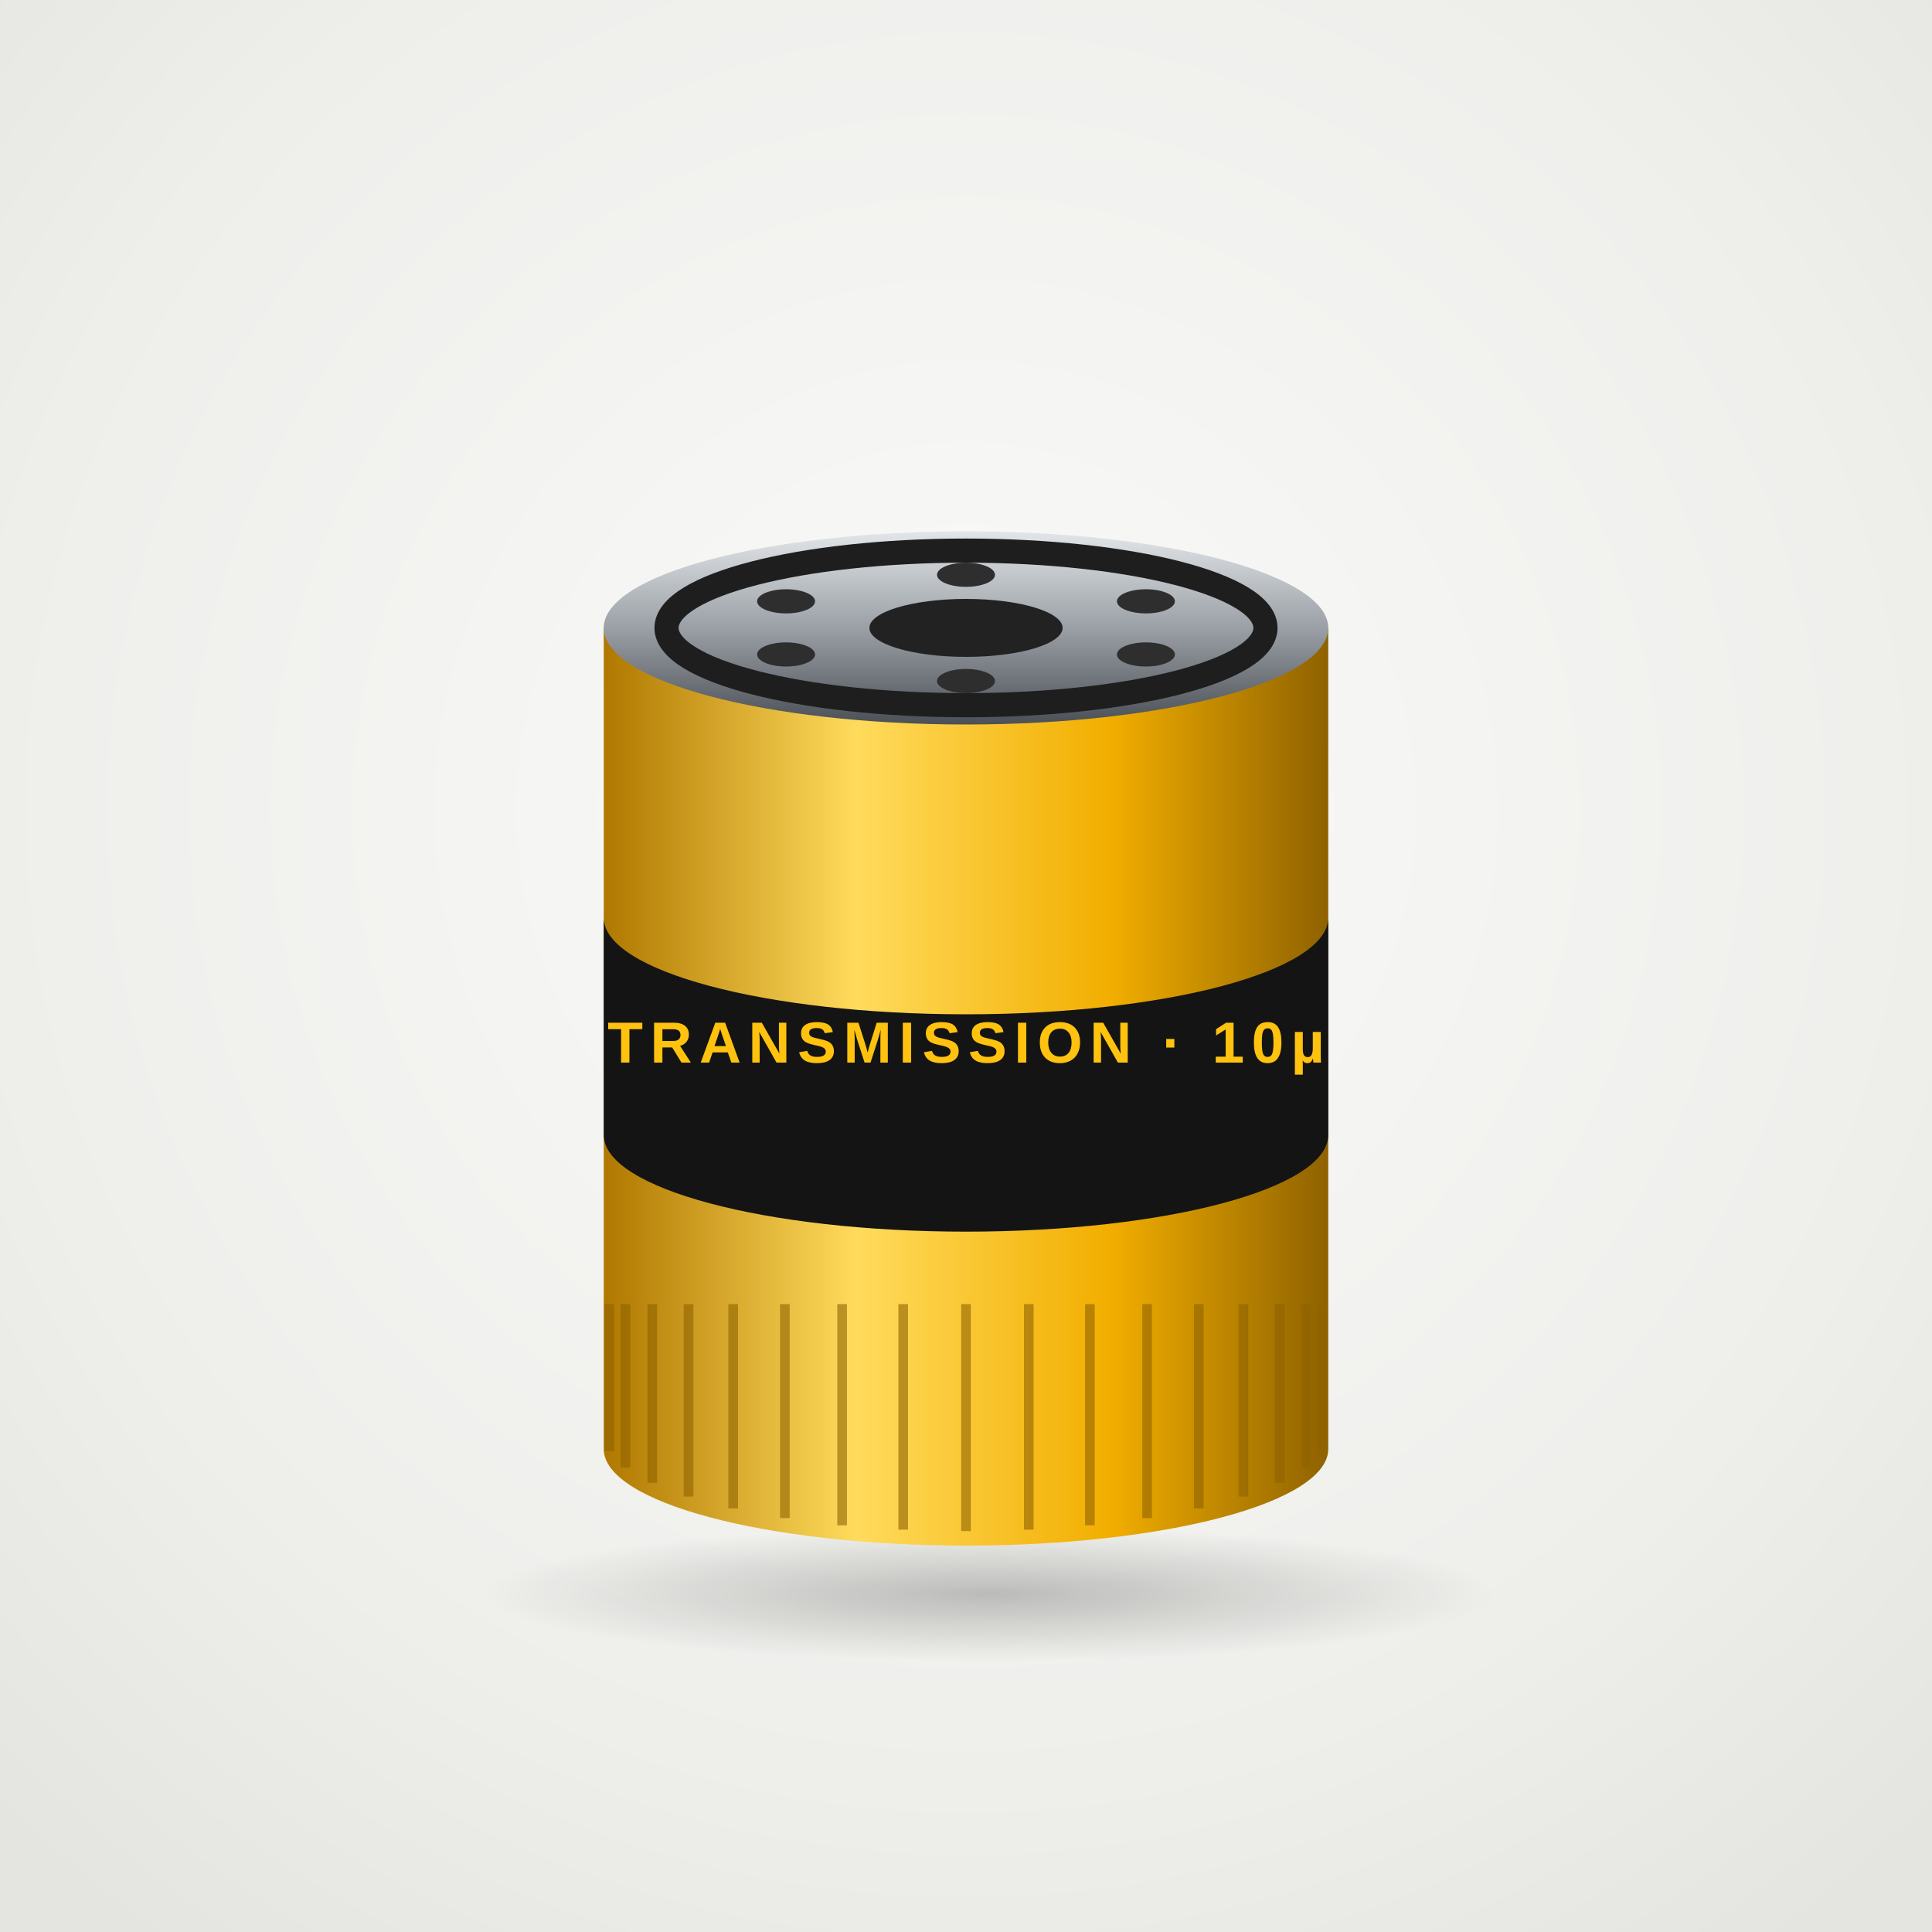
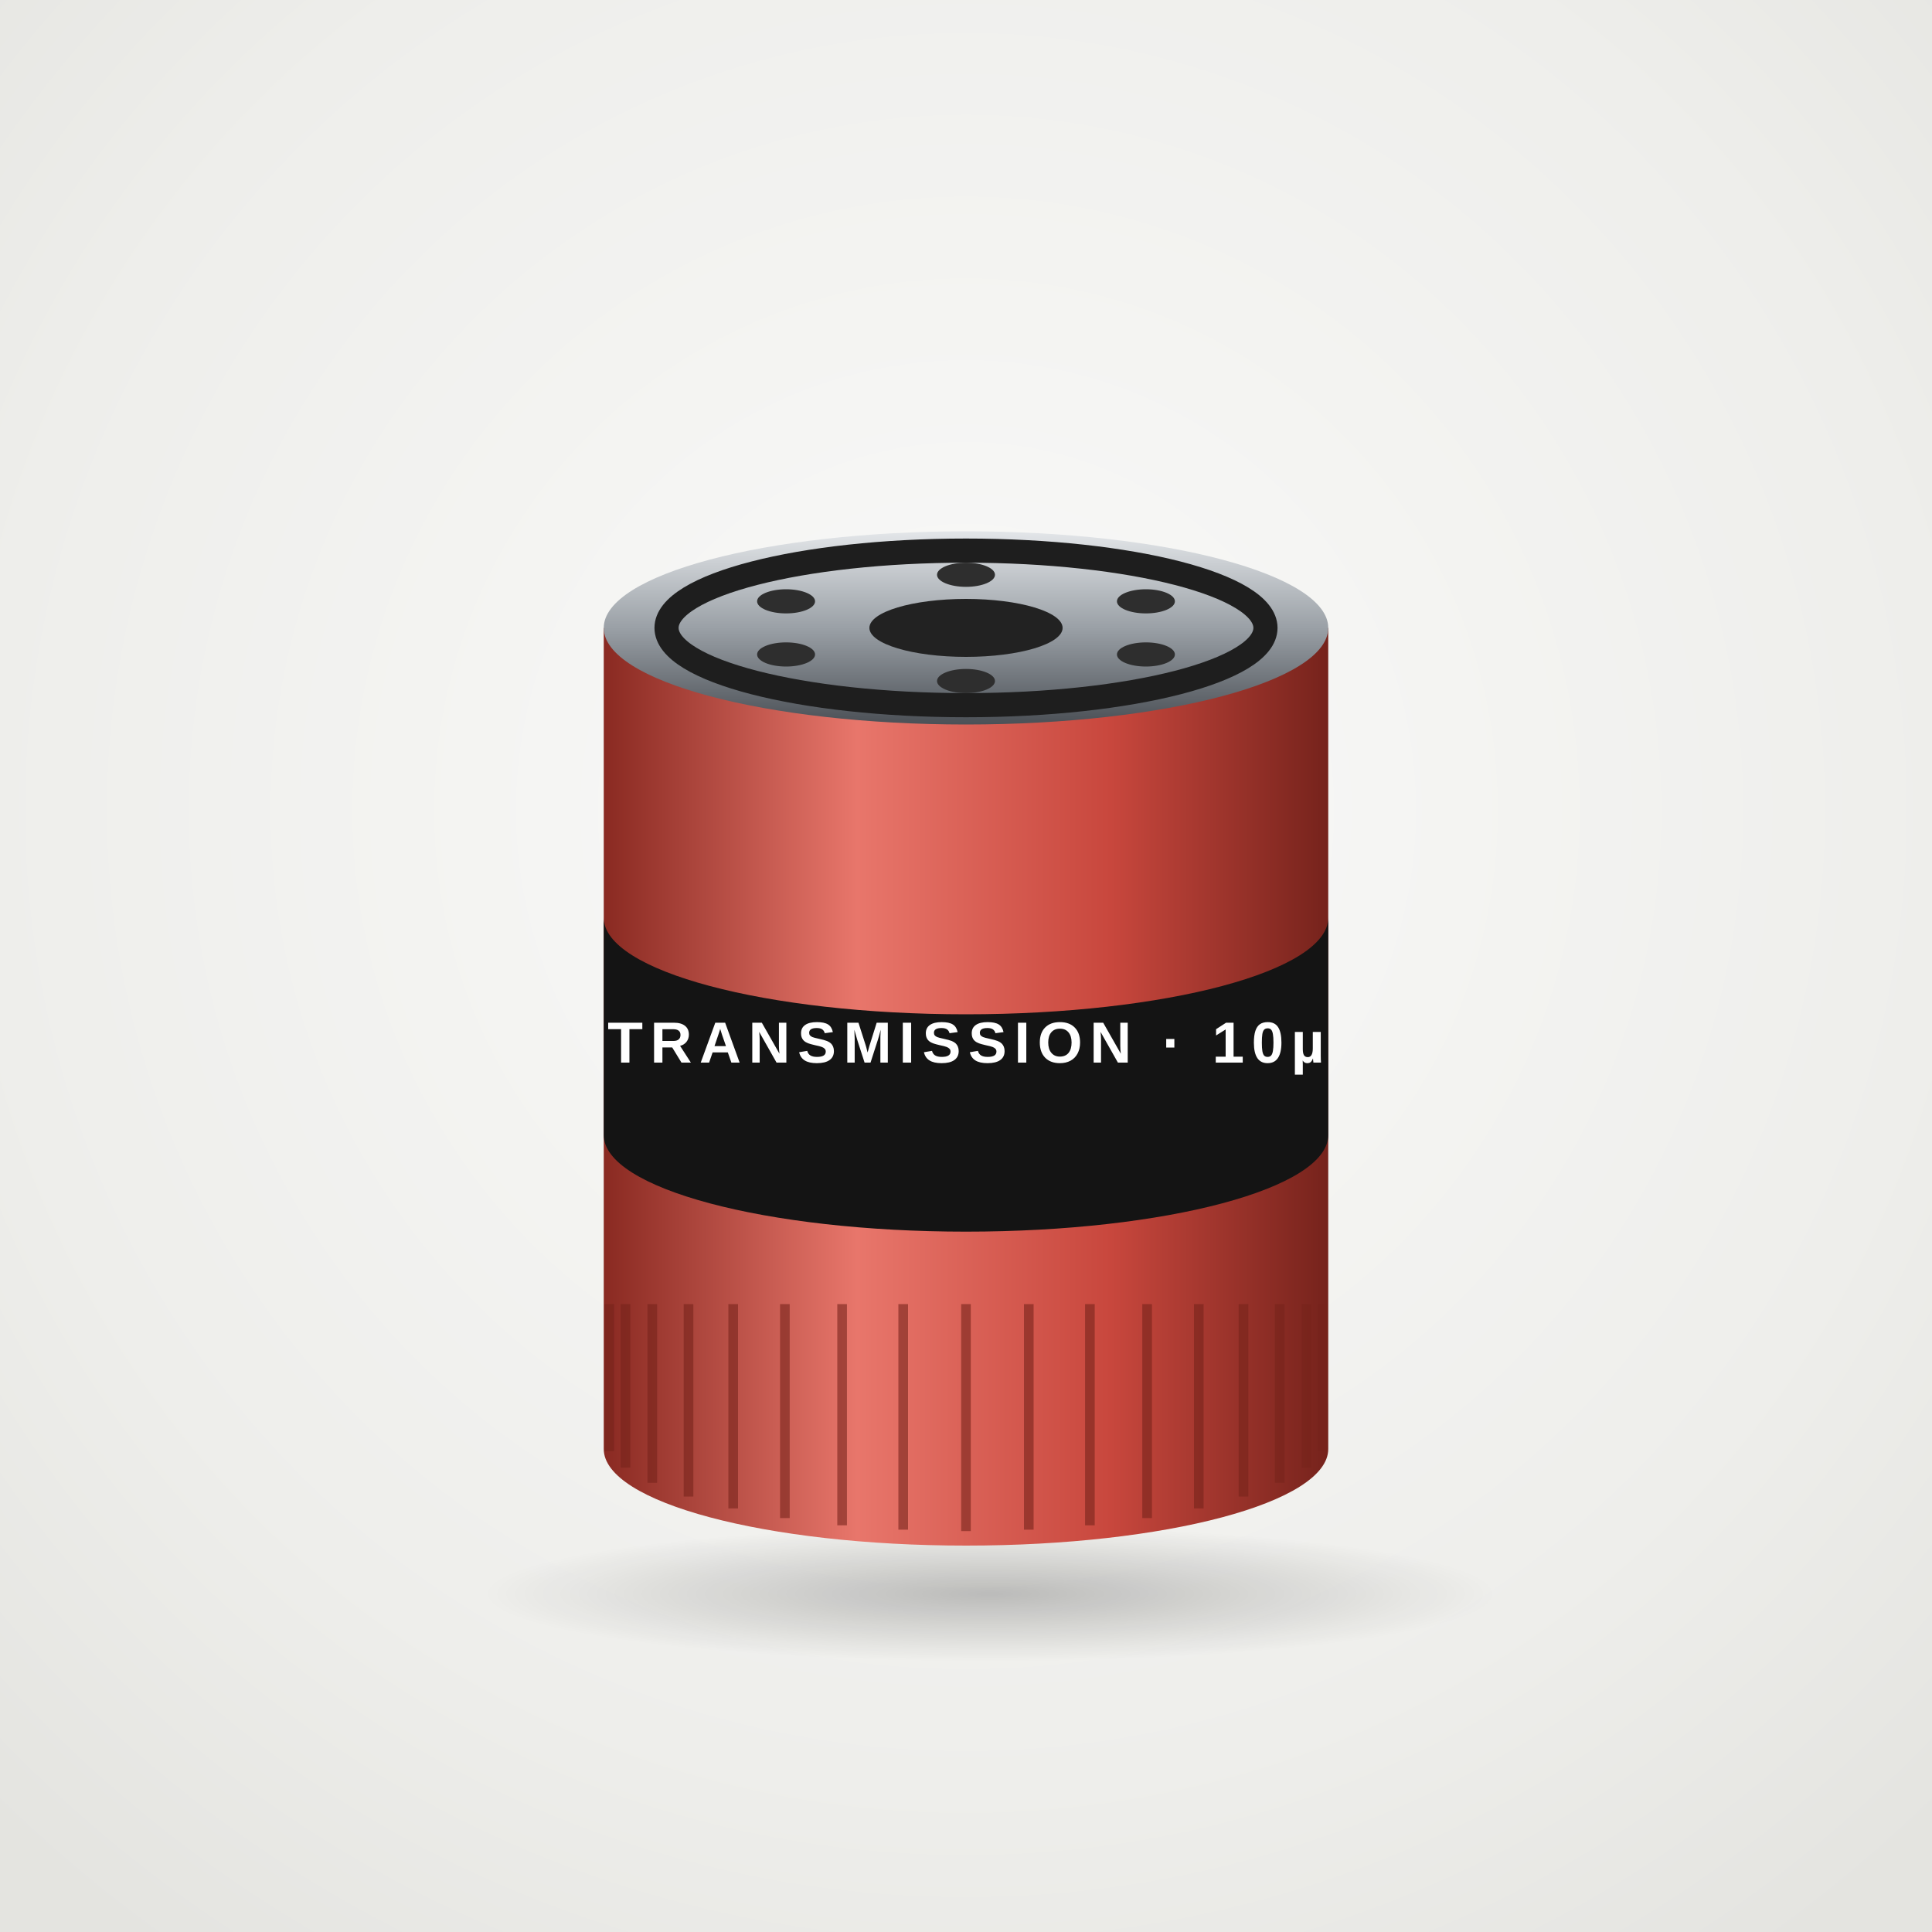
<svg xmlns="http://www.w3.org/2000/svg" viewBox="0 0 800 800" width="800" height="800">
  <defs>
    <radialGradient id="bg" cx="50%" cy="42%" r="72%">
      <stop offset="0" stop-color="#FAFAF9" />
      <stop offset=".7" stop-color="#EEEEEB" />
      <stop offset="1" stop-color="#E4E4E0" />
    </radialGradient>
    <radialGradient id="shadow">
      <stop offset="0" stop-color="#000" stop-opacity=".22" />
      <stop offset="1" stop-color="#000" stop-opacity="0" />
    </radialGradient>
    <linearGradient id="steel" x1="0" y1="0" x2="0" y2="1">
      <stop offset="0" stop-color="#E3E6E9" />
      <stop offset=".5" stop-color="#9AA0A6" />
      <stop offset="1" stop-color="#4B5056" />
    </linearGradient>
    <linearGradient id="steelX" x1="0" y1="0" x2="1" y2="0">
      <stop offset="0" stop-color="#5A5F65" />
      <stop offset=".35" stop-color="#D5D9DD" />
      <stop offset=".7" stop-color="#8E949A" />
      <stop offset="1" stop-color="#454A50" />
    </linearGradient>
    <linearGradient id="chrome" x1="0" y1="0" x2="0" y2="1">
      <stop offset="0" stop-color="#FFFFFF" />
      <stop offset=".45" stop-color="#B9BEC4" />
      <stop offset=".55" stop-color="#8E949A" />
      <stop offset="1" stop-color="#EEF0F2" />
    </linearGradient>
    <linearGradient id="dark" x1="0" y1="0" x2="0" y2="1">
      <stop offset="0" stop-color="#55595F" />
      <stop offset="1" stop-color="#1B1C1E" />
    </linearGradient>
    <linearGradient id="rubber" x1="0" y1="0" x2="0" y2="1">
      <stop offset="0" stop-color="#3C3C3C" />
      <stop offset="1" stop-color="#121212" />
    </linearGradient>
    <linearGradient id="yel" x1="0" y1="0" x2="0" y2="1">
-       <stop offset="0" stop-color="#FFD84D" />
-       <stop offset="1" stop-color="#EBA400" />
+       <stop offset="0" stop-color="#E3695E" />
+       <stop offset="1" stop-color="#B0372D" />
    </linearGradient>
    <linearGradient id="yelX" x1="0" y1="0" x2="1" y2="0">
-       <stop offset="0" stop-color="#B07800" />
-       <stop offset=".35" stop-color="#FFDB5C" />
-       <stop offset=".7" stop-color="#F2AE00" />
-       <stop offset="1" stop-color="#8F6200" />
+       <stop offset="0" stop-color="#8A2A22" />
+       <stop offset=".35" stop-color="#E8766B" />
+       <stop offset=".7" stop-color="#C8473D" />
+       <stop offset="1" stop-color="#76231C" />
    </linearGradient>
    <radialGradient id="ball" cx="35%" cy="35%" r="70%">
      <stop offset="0" stop-color="#FFFFFF" />
      <stop offset=".5" stop-color="#A3A9AF" />
      <stop offset="1" stop-color="#454A50" />
    </radialGradient>
    <pattern id="grid" width="40" height="40" patternUnits="userSpaceOnUse">
      <path d="M40 0H0V40" fill="none" stroke="#000" stroke-opacity=".045" />
    </pattern>
    <pattern id="hz" width="36" height="36" patternUnits="userSpaceOnUse" patternTransform="rotate(45)">
-       <rect width="36" height="36" fill="#FFC20E" />
-       <rect width="18" height="36" fill="#111" />
+       <rect width="36" height="36" fill="#FFFFFF" />
+       <rect width="18" height="36" fill="#C8473D" />
    </pattern>
  </defs>
  <rect width="800" height="800" fill="url(#bg)" />
  <ellipse cx="410" cy="660" rx="210" ry="28" fill="url(#shadow)" />
  <path d="M250 260 L250 600 A150 40 0 0 0 550 600 L550 260 Z" fill="url(#yelX)" />
-   <line x1="252.3" y1="540" x2="252.3" y2="600.9" stroke="#8F6200" stroke-width="4" stroke-opacity=".6" />
-   <line x1="259" y1="540" x2="259" y2="607.7" stroke="#8F6200" stroke-width="4" stroke-opacity=".6" />
-   <line x1="270.1" y1="540" x2="270.1" y2="614" stroke="#8F6200" stroke-width="4" stroke-opacity=".6" />
-   <line x1="285.1" y1="540" x2="285.1" y2="619.7" stroke="#8F6200" stroke-width="4" stroke-opacity=".6" />
-   <line x1="303.6" y1="540" x2="303.6" y2="624.6" stroke="#8F6200" stroke-width="4" stroke-opacity=".6" />
-   <line x1="325" y1="540" x2="325" y2="628.6" stroke="#8F6200" stroke-width="4" stroke-opacity=".6" />
-   <line x1="348.7" y1="540" x2="348.7" y2="631.6" stroke="#8F6200" stroke-width="4" stroke-opacity=".6" />
-   <line x1="374" y1="540" x2="374" y2="633.4" stroke="#8F6200" stroke-width="4" stroke-opacity=".6" />
-   <line x1="400" y1="540" x2="400" y2="634" stroke="#8F6200" stroke-width="4" stroke-opacity=".6" />
-   <line x1="426" y1="540" x2="426" y2="633.4" stroke="#8F6200" stroke-width="4" stroke-opacity=".6" />
-   <line x1="451.3" y1="540" x2="451.3" y2="631.6" stroke="#8F6200" stroke-width="4" stroke-opacity=".6" />
-   <line x1="475" y1="540" x2="475" y2="628.6" stroke="#8F6200" stroke-width="4" stroke-opacity=".6" />
-   <line x1="496.4" y1="540" x2="496.4" y2="624.6" stroke="#8F6200" stroke-width="4" stroke-opacity=".6" />
-   <line x1="514.9" y1="540" x2="514.9" y2="619.7" stroke="#8F6200" stroke-width="4" stroke-opacity=".6" />
-   <line x1="529.9" y1="540" x2="529.9" y2="614" stroke="#8F6200" stroke-width="4" stroke-opacity=".6" />
-   <line x1="541" y1="540" x2="541" y2="607.7" stroke="#8F6200" stroke-width="4" stroke-opacity=".6" />
-   <line x1="547.7" y1="540" x2="547.7" y2="600.9" stroke="#8F6200" stroke-width="4" stroke-opacity=".6" />
+   <line x1="252.3" y1="540" x2="252.3" y2="600.9" stroke="#76231C" stroke-width="4" stroke-opacity=".6" />
+   <line x1="259" y1="540" x2="259" y2="607.7" stroke="#76231C" stroke-width="4" stroke-opacity=".6" />
+   <line x1="270.1" y1="540" x2="270.1" y2="614" stroke="#76231C" stroke-width="4" stroke-opacity=".6" />
+   <line x1="285.1" y1="540" x2="285.1" y2="619.7" stroke="#76231C" stroke-width="4" stroke-opacity=".6" />
+   <line x1="303.6" y1="540" x2="303.6" y2="624.6" stroke="#76231C" stroke-width="4" stroke-opacity=".6" />
+   <line x1="325" y1="540" x2="325" y2="628.6" stroke="#76231C" stroke-width="4" stroke-opacity=".6" />
+   <line x1="348.7" y1="540" x2="348.7" y2="631.6" stroke="#76231C" stroke-width="4" stroke-opacity=".6" />
+   <line x1="374" y1="540" x2="374" y2="633.4" stroke="#76231C" stroke-width="4" stroke-opacity=".6" />
+   <line x1="400" y1="540" x2="400" y2="634" stroke="#76231C" stroke-width="4" stroke-opacity=".6" />
+   <line x1="426" y1="540" x2="426" y2="633.4" stroke="#76231C" stroke-width="4" stroke-opacity=".6" />
+   <line x1="451.3" y1="540" x2="451.3" y2="631.6" stroke="#76231C" stroke-width="4" stroke-opacity=".6" />
+   <line x1="475" y1="540" x2="475" y2="628.6" stroke="#76231C" stroke-width="4" stroke-opacity=".6" />
+   <line x1="496.4" y1="540" x2="496.4" y2="624.6" stroke="#76231C" stroke-width="4" stroke-opacity=".6" />
+   <line x1="514.9" y1="540" x2="514.9" y2="619.7" stroke="#76231C" stroke-width="4" stroke-opacity=".6" />
+   <line x1="529.9" y1="540" x2="529.9" y2="614" stroke="#76231C" stroke-width="4" stroke-opacity=".6" />
+   <line x1="541" y1="540" x2="541" y2="607.7" stroke="#76231C" stroke-width="4" stroke-opacity=".6" />
+   <line x1="547.7" y1="540" x2="547.7" y2="600.9" stroke="#76231C" stroke-width="4" stroke-opacity=".6" />
  <path d="M250 380 L250 470 A150 40 0 0 0 550 470 L550 380 A150 40 0 0 1 250 380 Z" fill="#141414" />
-   <text x="400" y="440" text-anchor="middle" font-family="Arial, Helvetica, sans-serif" font-weight="700" font-size="24" letter-spacing="3" fill="#FFC20E">TRANSMISSION · 10µ</text>
+   <text x="400" y="440" text-anchor="middle" font-family="Arial, Helvetica, sans-serif" font-weight="700" font-size="24" letter-spacing="3" fill="#FFFFFF">TRANSMISSION · 10µ</text>
  <ellipse cx="400" cy="260" rx="150" ry="40" fill="url(#steel)" />
  <ellipse cx="400" cy="260" rx="124" ry="32" fill="none" stroke="#1E1E1E" stroke-width="10" />
  <ellipse cx="474.5" cy="271" rx="12" ry="5" fill="#2E2E2E" />
  <ellipse cx="400" cy="282" rx="12" ry="5" fill="#2E2E2E" />
  <ellipse cx="325.5" cy="271" rx="12" ry="5" fill="#2E2E2E" />
  <ellipse cx="325.5" cy="249" rx="12" ry="5" fill="#2E2E2E" />
  <ellipse cx="400" cy="238" rx="12" ry="5" fill="#2E2E2E" />
  <ellipse cx="474.5" cy="249" rx="12" ry="5" fill="#2E2E2E" />
  <ellipse cx="400" cy="260" rx="40" ry="12" fill="#222" />
</svg>
